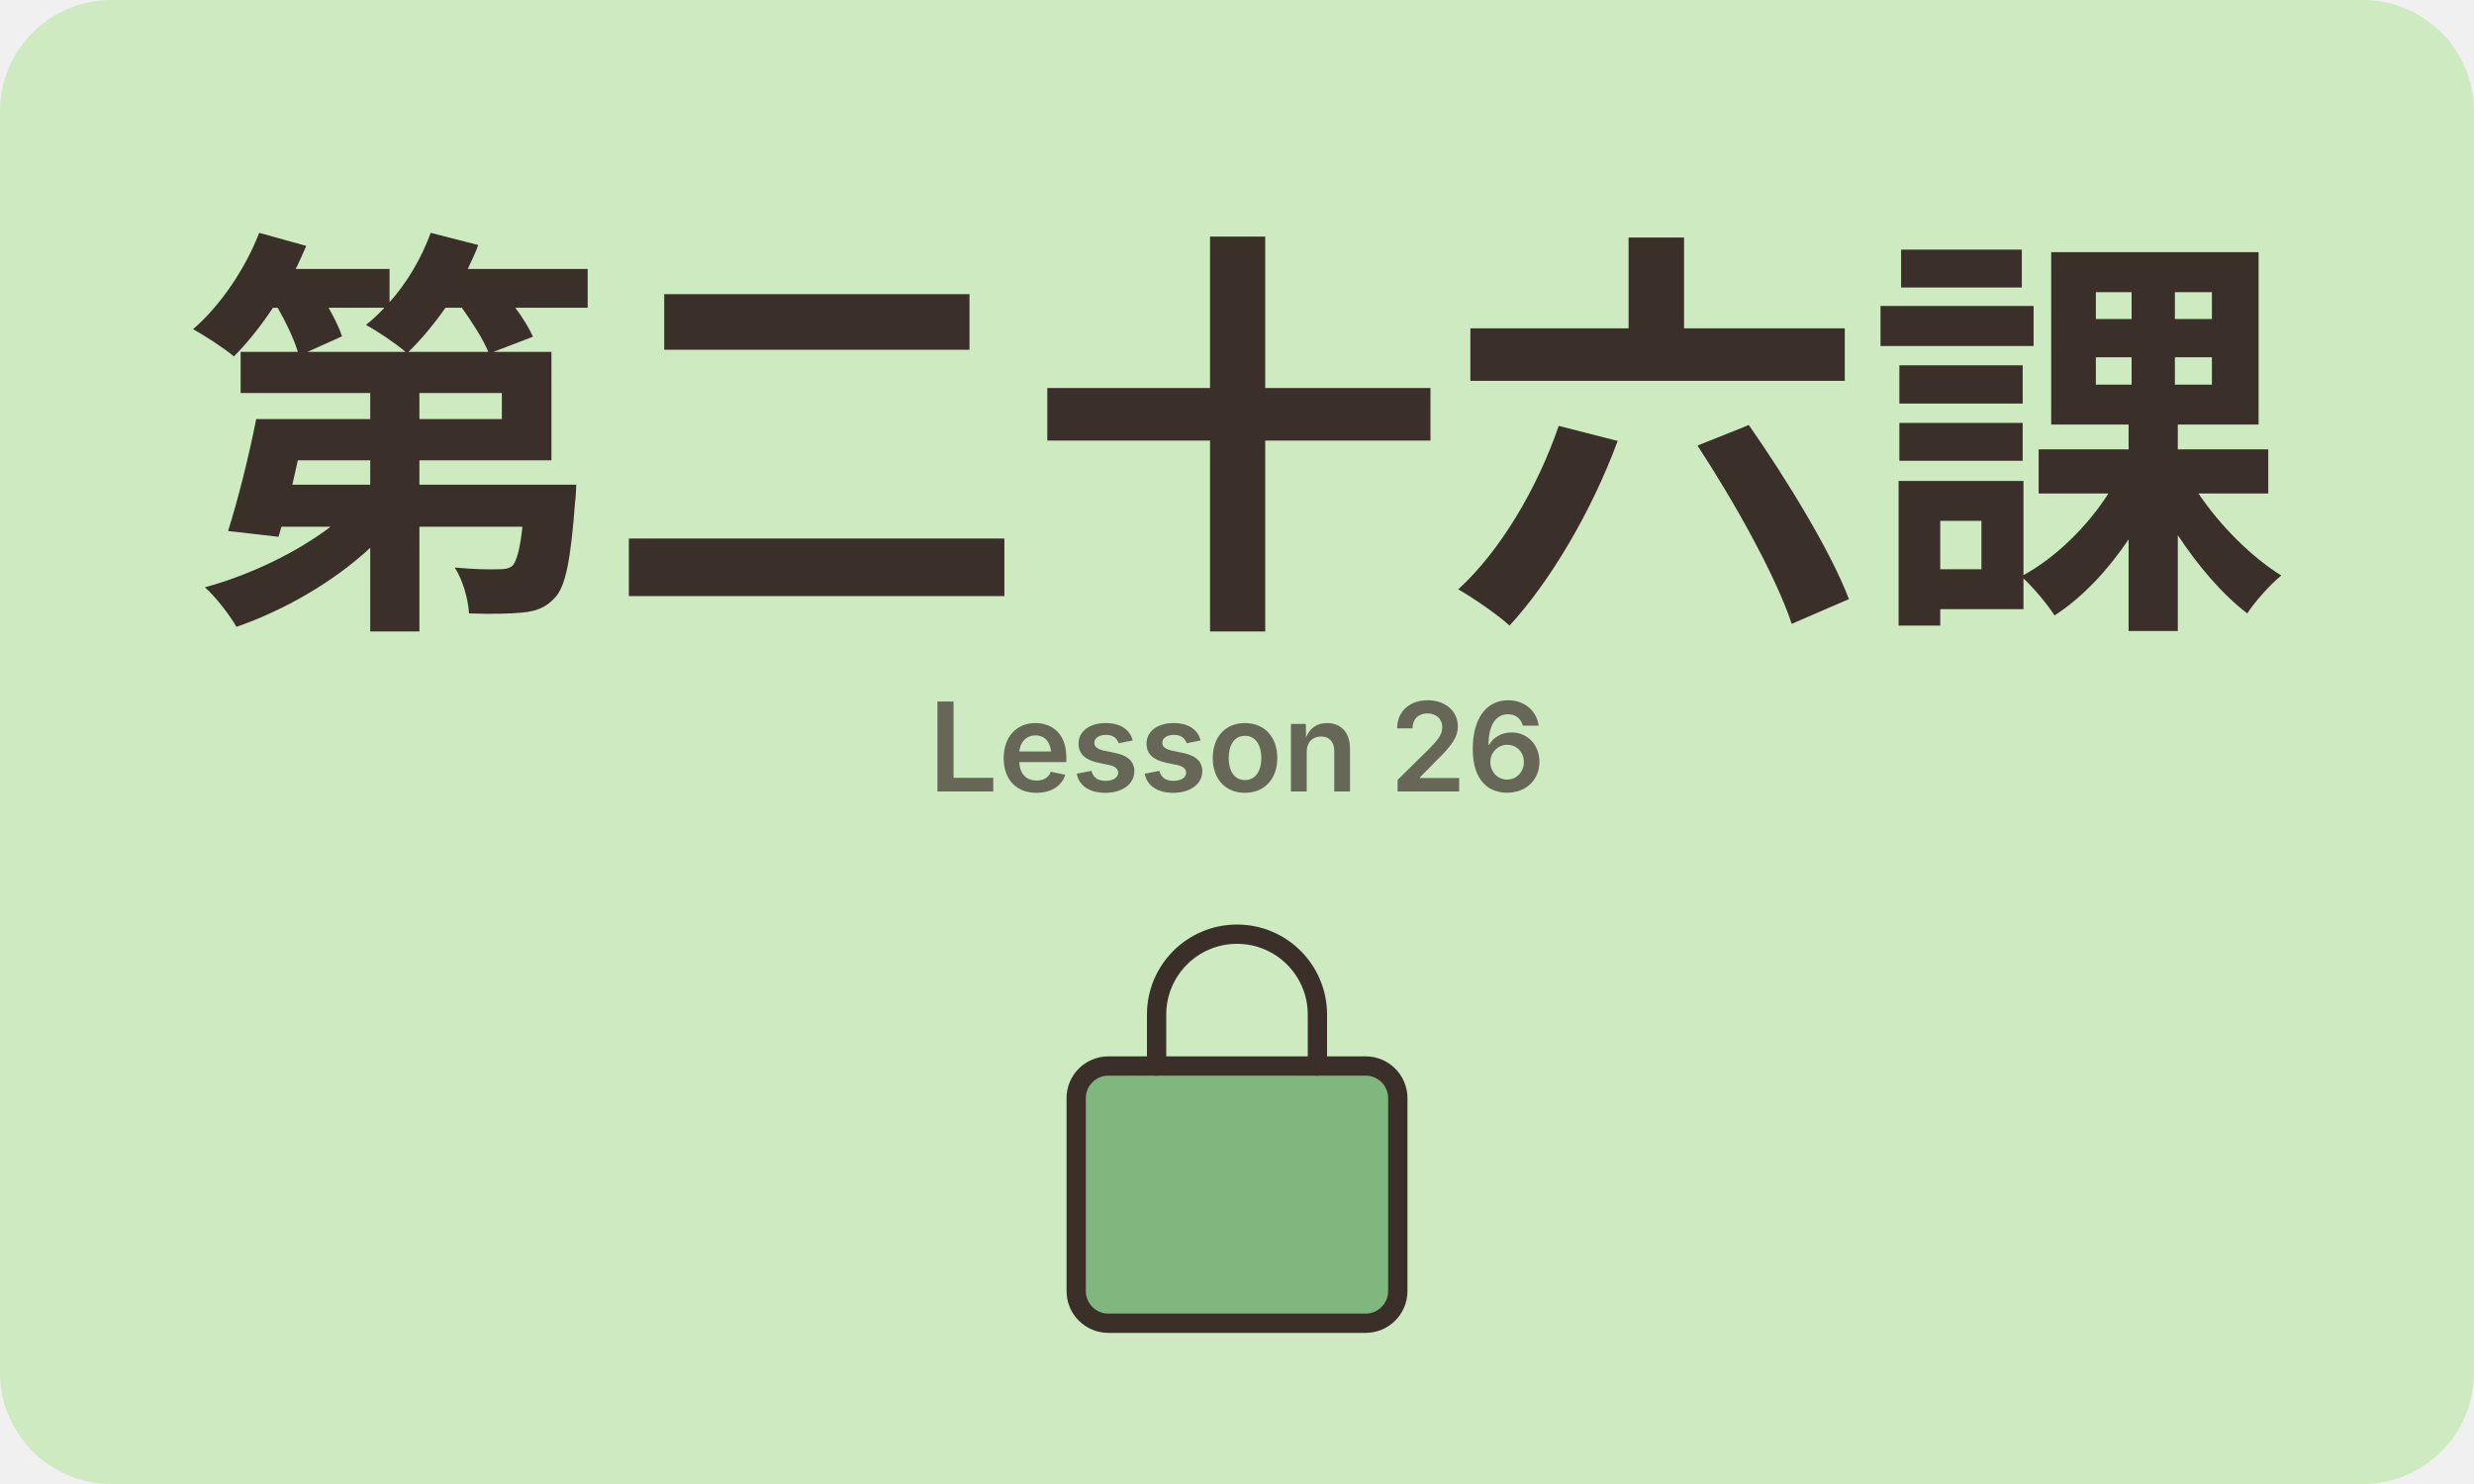
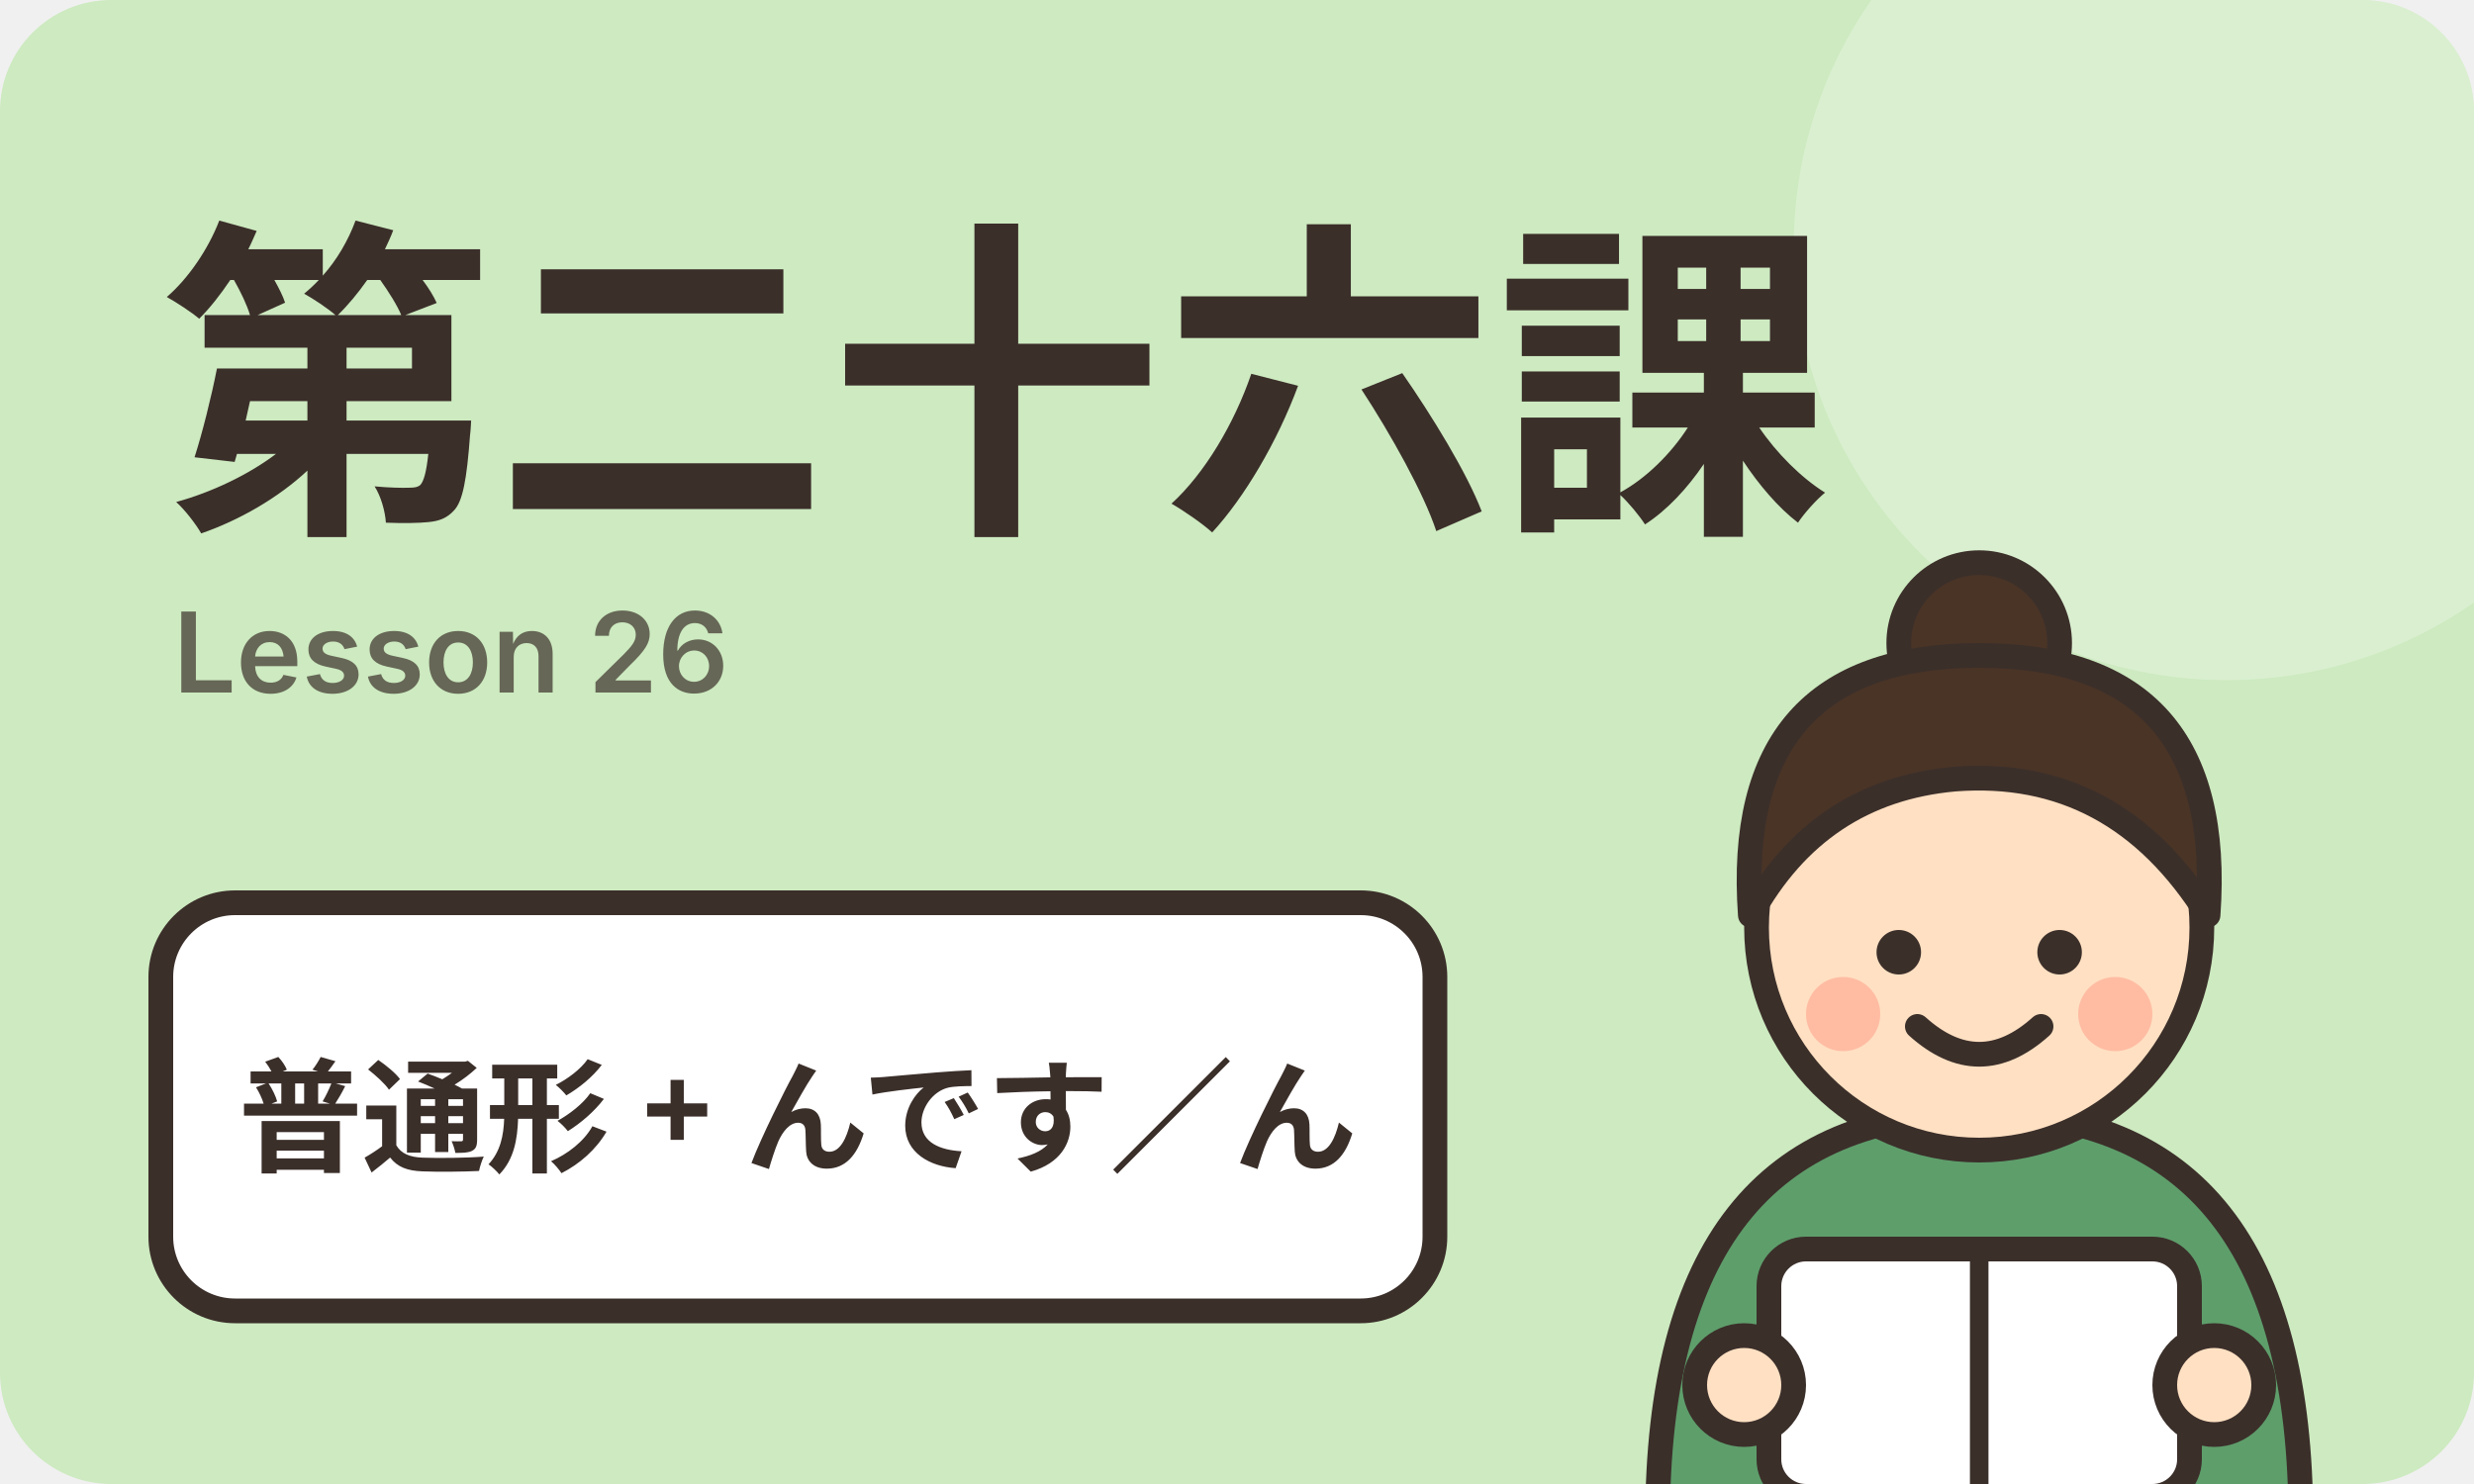
<svg xmlns="http://www.w3.org/2000/svg" viewBox="0 0 400 240" role="img" aria-label="Lesson 26">
-   <rect width="400" height="240" rx="18" fill="#CDEAC0" />
-   <text x="200" y="96" text-anchor="middle" font-size="68" font-weight="700" font-family="Noto Sans JP, Hiragino Sans, sans-serif" fill="#3b2f2a">第二十六課</text>
-   <text x="200" y="128" text-anchor="middle" font-size="20" font-weight="600" font-family="Inter, sans-serif" fill="#3b2f2a" opacity=".7">Lesson 26</text>
-   <g transform="translate(200 188) scale(.52) translate(-200 -278)">
-     <rect x="150" y="248" width="100" height="80" rx="10" fill="#7FB77E" stroke="#3b2f2a" stroke-width="6" stroke-linejoin="round" stroke-linecap="round" />
-     <path d="M175 248V232A25 25 0 0 1 225 232V248" fill="none" stroke="#3b2f2a" stroke-width="6" stroke-linejoin="round" stroke-linecap="round" />
+   <defs>
+     <clipPath id="c">
+       <rect width="400" height="240" rx="18" />
+     </clipPath>
+   </defs>
+   <g clip-path="url(#c)">
+     <rect width="400" height="240" fill="#CDEAC0" />
+     <circle cx="360" cy="40" r="70" fill="#fff" opacity=".25" />
+     <text x="26" y="82" font-size="54" font-weight="700" font-family="Noto Sans JP, Hiragino Sans, Yu Gothic, sans-serif" fill="#3b2f2a">第二十六課</text>
+     <text x="28" y="112" font-size="18" font-weight="600" font-family="Inter, sans-serif" fill="#3b2f2a" opacity=".7">Lesson 26</text>
+     <rect x="26" y="146" width="206" height="66" rx="12" fill="#fff" stroke="#3b2f2a" stroke-width="4" />
+     <text x="129" y="188" text-anchor="middle" font-size="20" font-weight="700" font-family="Noto Sans JP, Hiragino Sans, Yu Gothic, sans-serif" fill="#3b2f2a">普通形 + んです／ん</text>
+     <g transform="translate(320 150)">
+       <path d="M-52 96Q-52 30 0 30Q52 30 52 96Z" fill="#5E9E6B" stroke="#3b2f2a" stroke-width="4" stroke-linejoin="round" />
+       <circle r="36" fill="#FFE0C2" stroke="#3b2f2a" stroke-width="4" />
+       <circle cx="0" cy="-46" r="13" fill="#4a3426" stroke="#3b2f2a" stroke-width="4" />
+       <path d="M-37 -2Q-40 -44 0 -44Q40 -44 37 -2Q22 -26 -4 -24Q-26 -22 -37 -2Z" fill="#4a3426" stroke="#3b2f2a" stroke-width="4" stroke-linejoin="round" />
+       <circle cx="-13" cy="4" r="3.6" fill="#3b2f2a" />
+       <circle cx="13" cy="4" r="3.6" fill="#3b2f2a" />
+       <circle cx="-22" cy="14" r="6" fill="#FF9E8A" opacity=".55" />
+       <circle cx="22" cy="14" r="6" fill="#FF9E8A" opacity=".55" />
+       <path d="M-10 16Q0 25 10 16" fill="none" stroke="#3b2f2a" stroke-width="4" stroke-linecap="round" />
+       <rect x="-34" y="52" width="68" height="40" rx="6" fill="#fff" stroke="#3b2f2a" stroke-width="4" />
+       <path d="M0 52V92" stroke="#3b2f2a" stroke-width="3" />
+       <circle cx="-38" cy="74" r="8" fill="#FFE0C2" stroke="#3b2f2a" stroke-width="4" />
+       <circle cx="38" cy="74" r="8" fill="#FFE0C2" stroke="#3b2f2a" stroke-width="4" />
+     </g>
  </g>
</svg>
